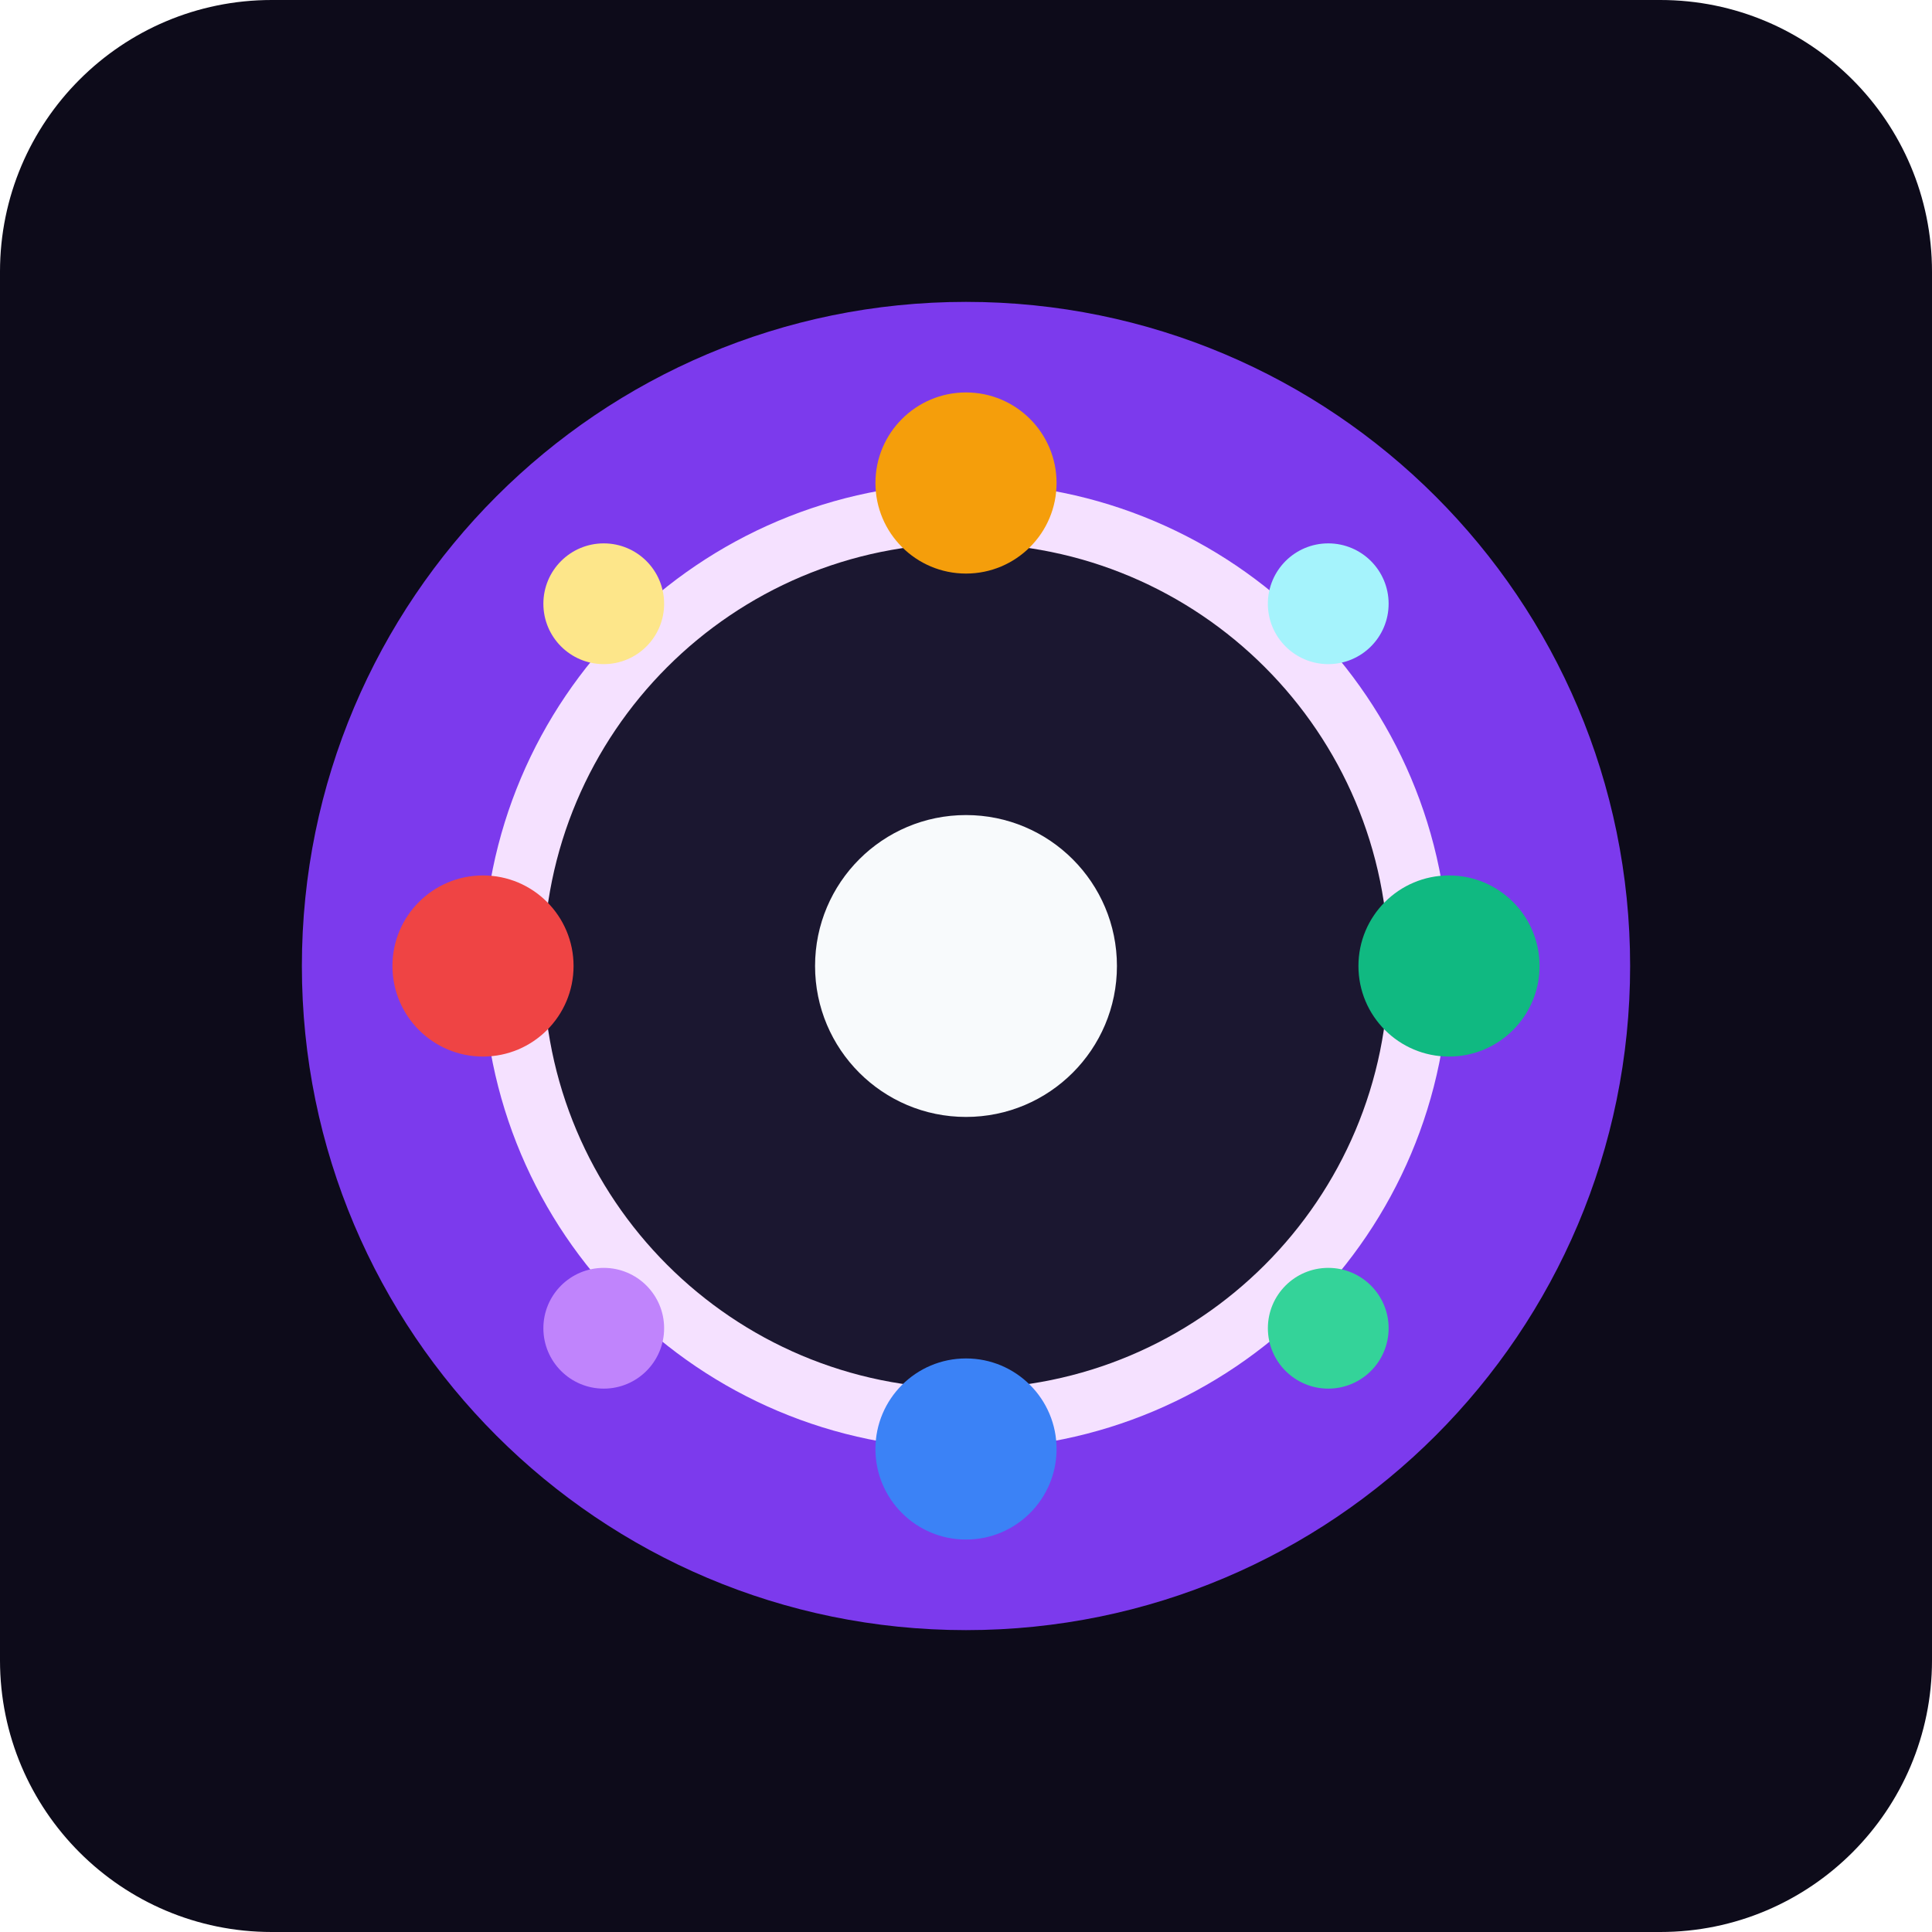
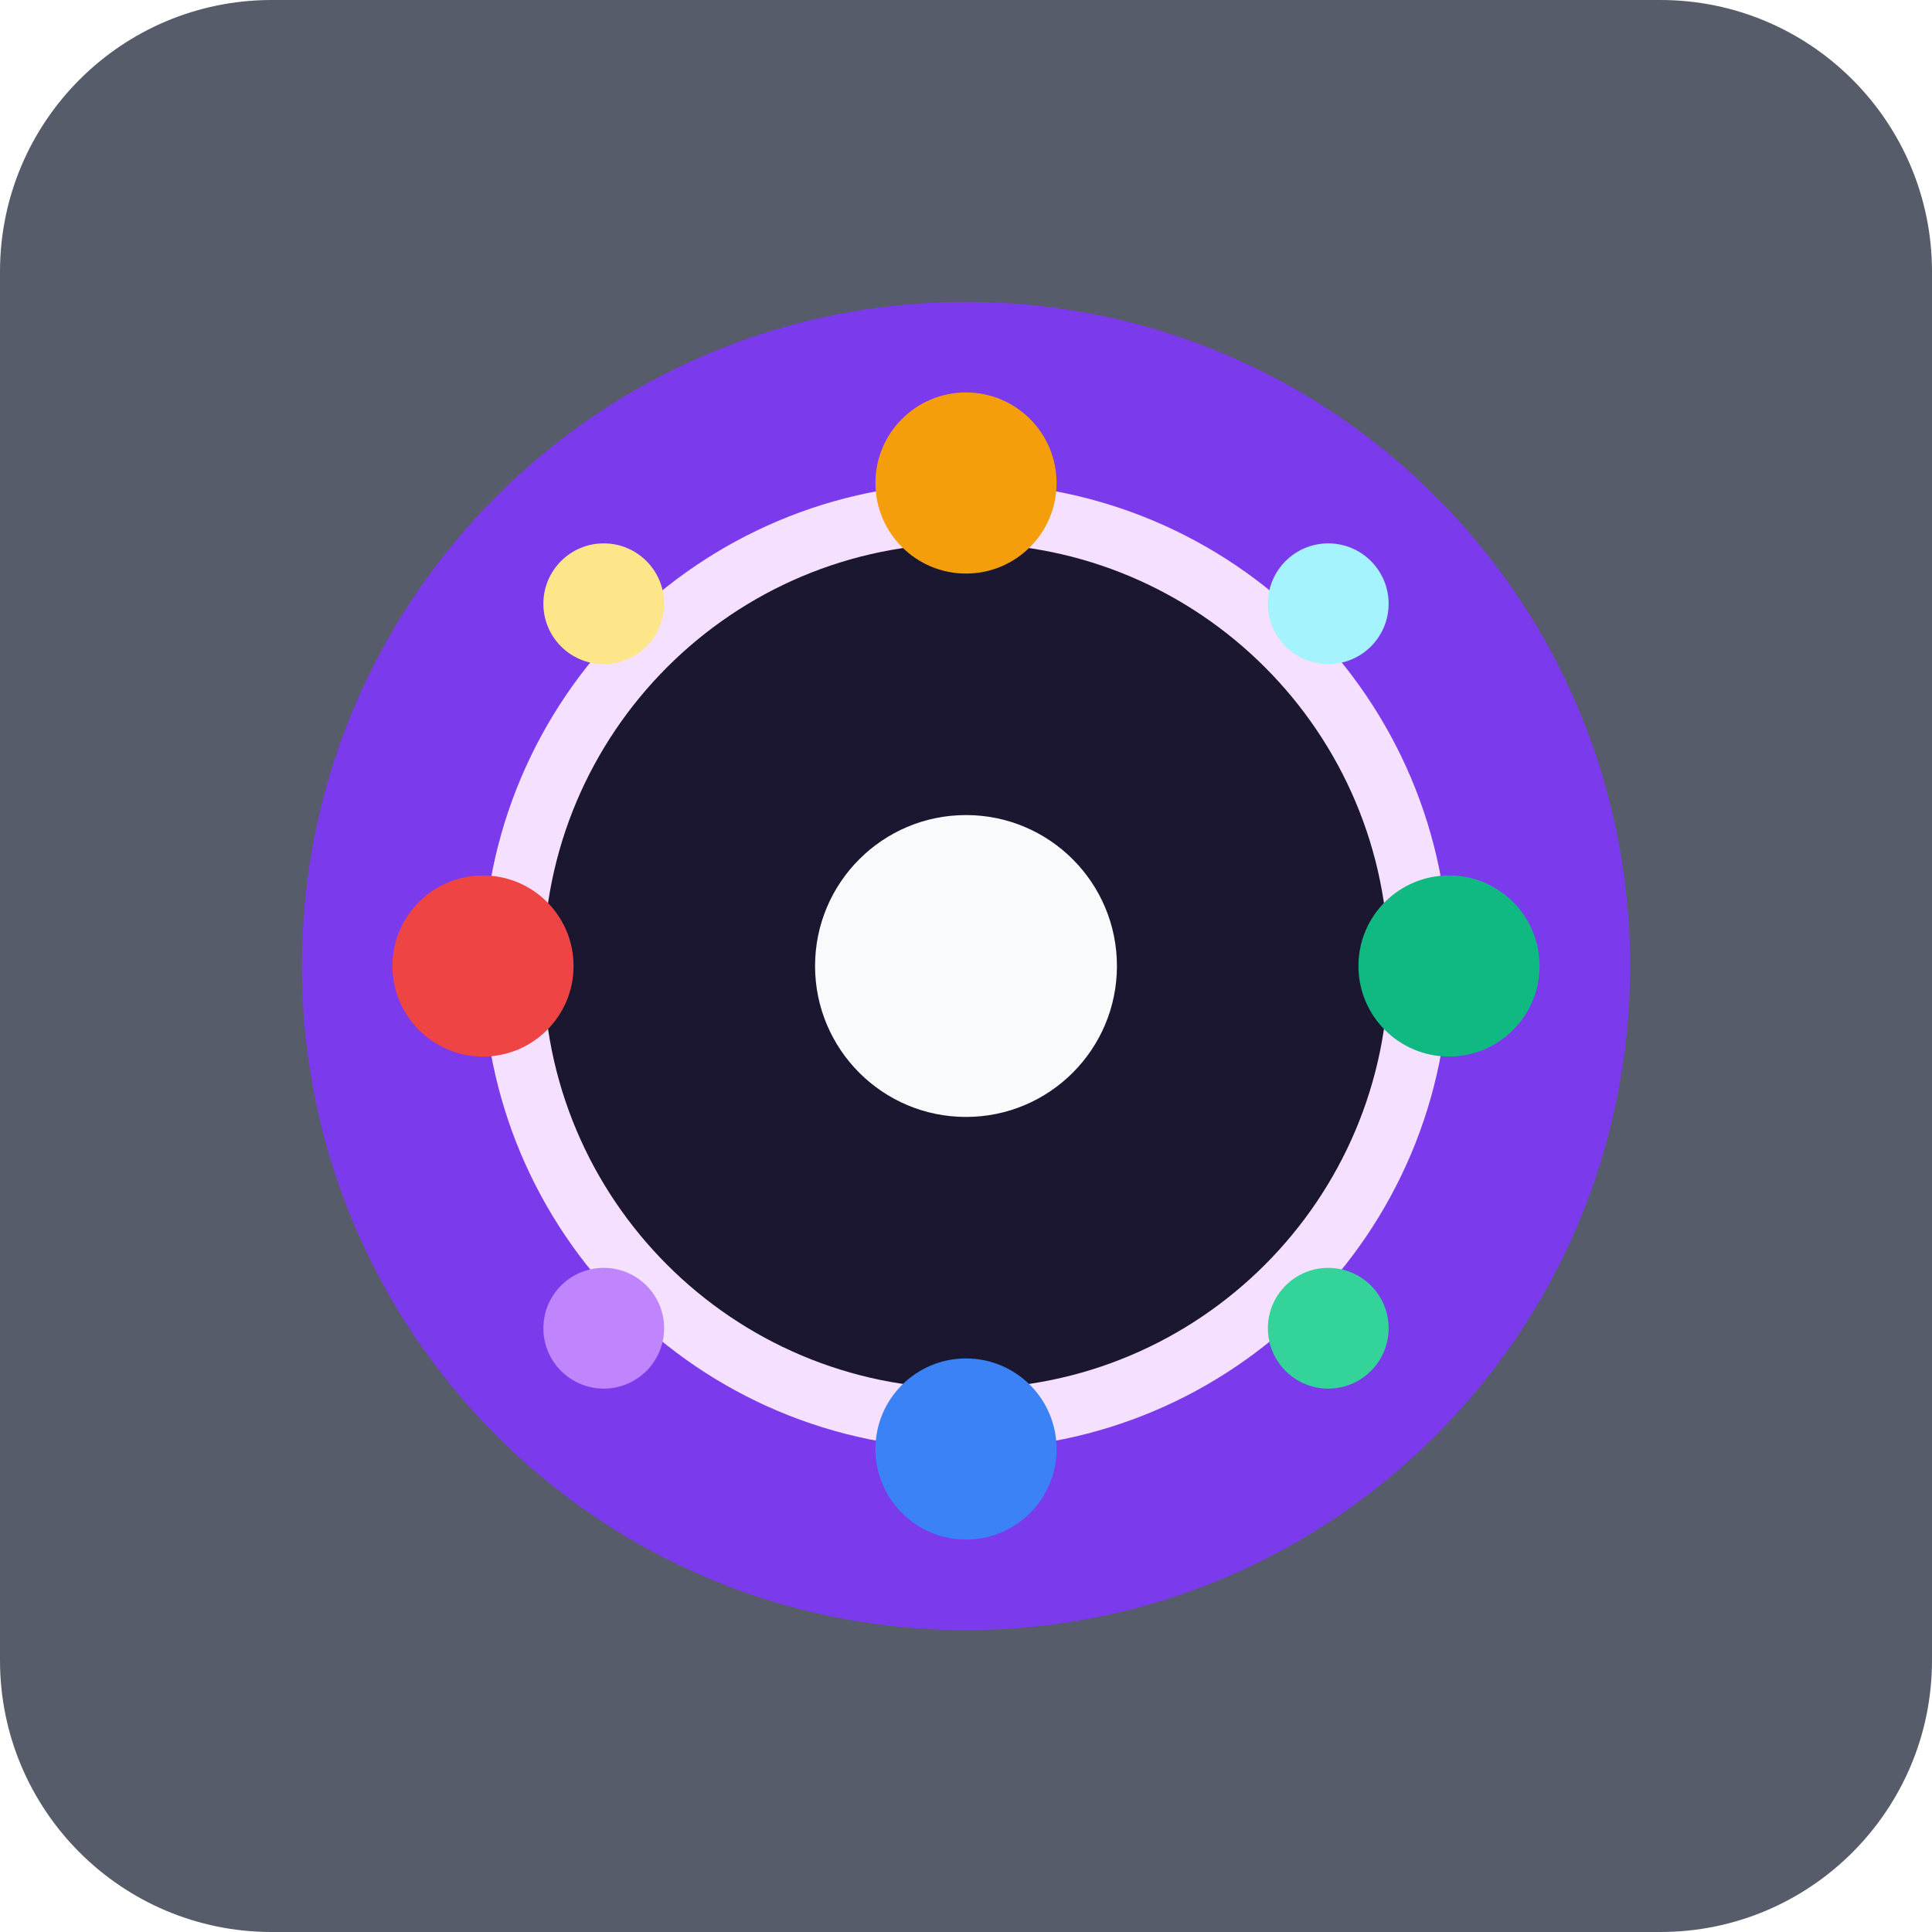
<svg xmlns="http://www.w3.org/2000/svg" viewBox="0 0 128 128">
-   <rect x="0" y="0" width="128" height="128" rx="18" fill="#0d0b1a" />
+   <rect x="0" y="0" width="128" height="128" rx="18" fill="#0f172a" fill-opacity="0.7" />
  <circle cx="64" cy="64" r="44" fill="#7c3aed" />
  <circle cx="64" cy="64" r="30" fill="#1b1730" stroke="#f5e1ff" stroke-width="4" />
  <circle cx="64" cy="64" r="10" fill="#f8fafc" />
  <circle cx="64" cy="32" r="6" fill="#f59e0b" />
  <circle cx="96" cy="64" r="6" fill="#10b981" />
  <circle cx="64" cy="96" r="6" fill="#3b82f6" />
  <circle cx="32" cy="64" r="6" fill="#ef4444" />
  <circle cx="40" cy="40" r="4" fill="#fde68a" />
  <circle cx="88" cy="40" r="4" fill="#a5f3fc" />
  <circle cx="40" cy="88" r="4" fill="#c084fc" />
  <circle cx="88" cy="88" r="4" fill="#34d399" />
</svg>
